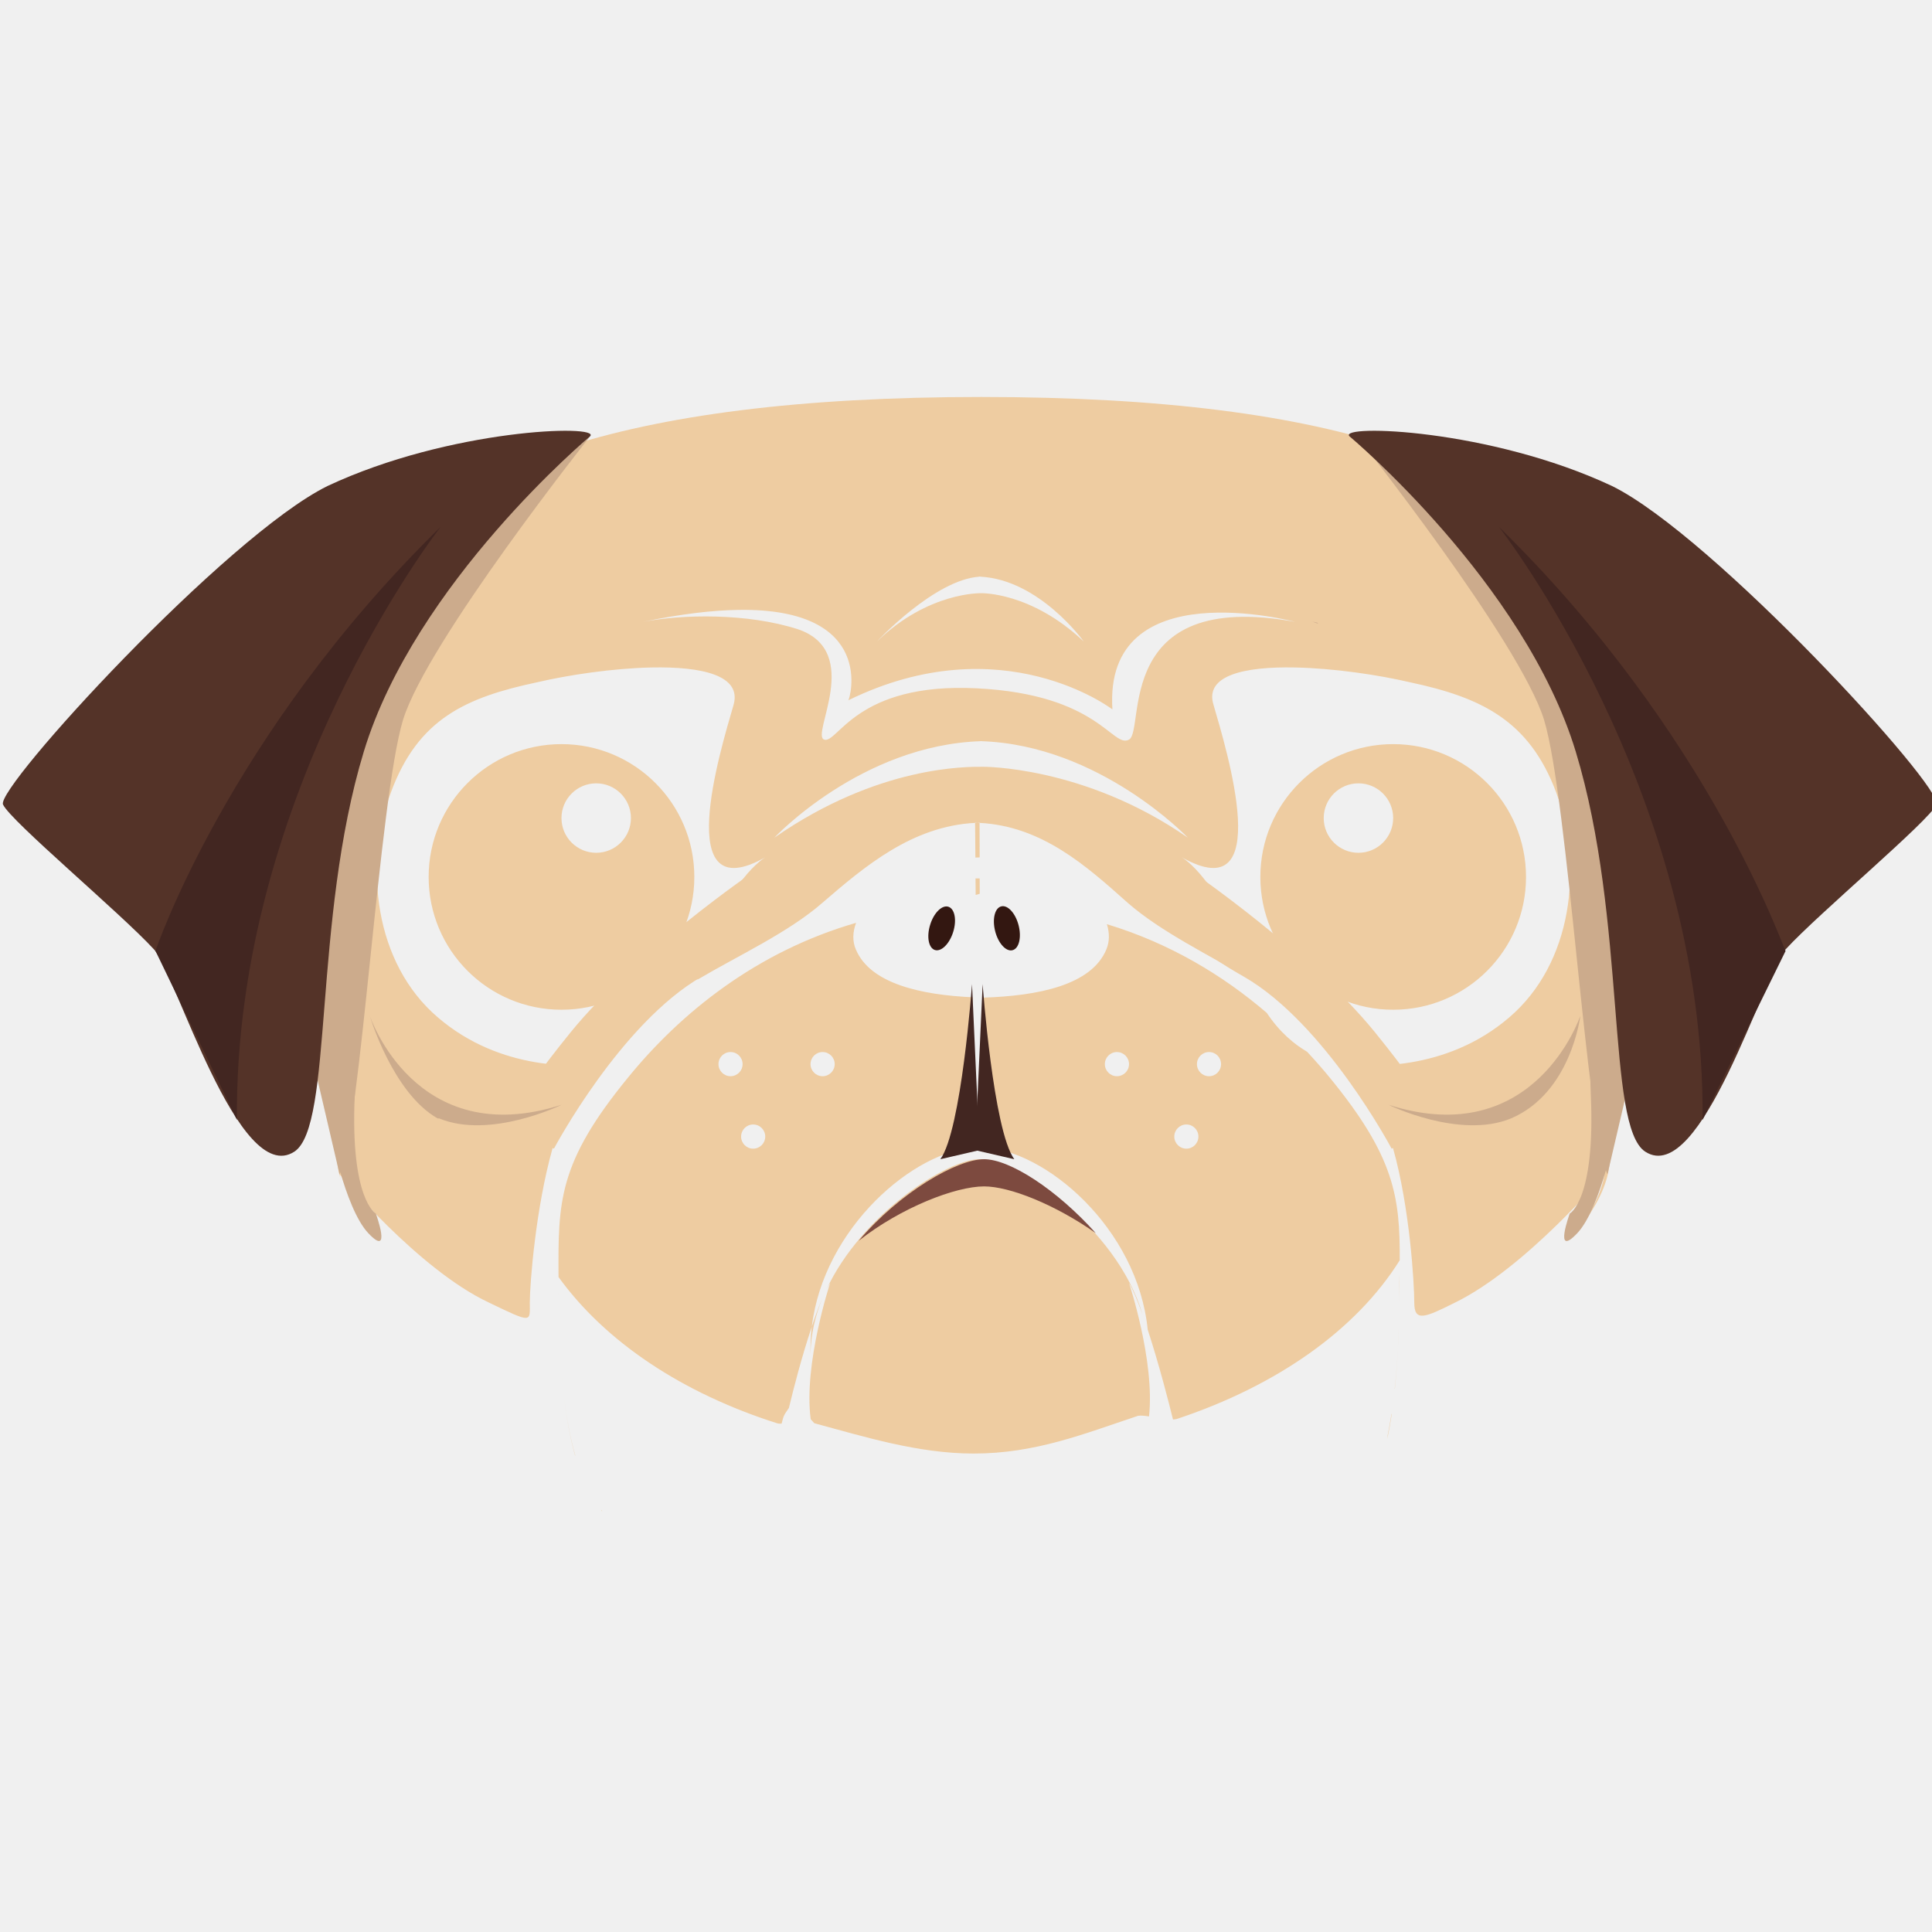
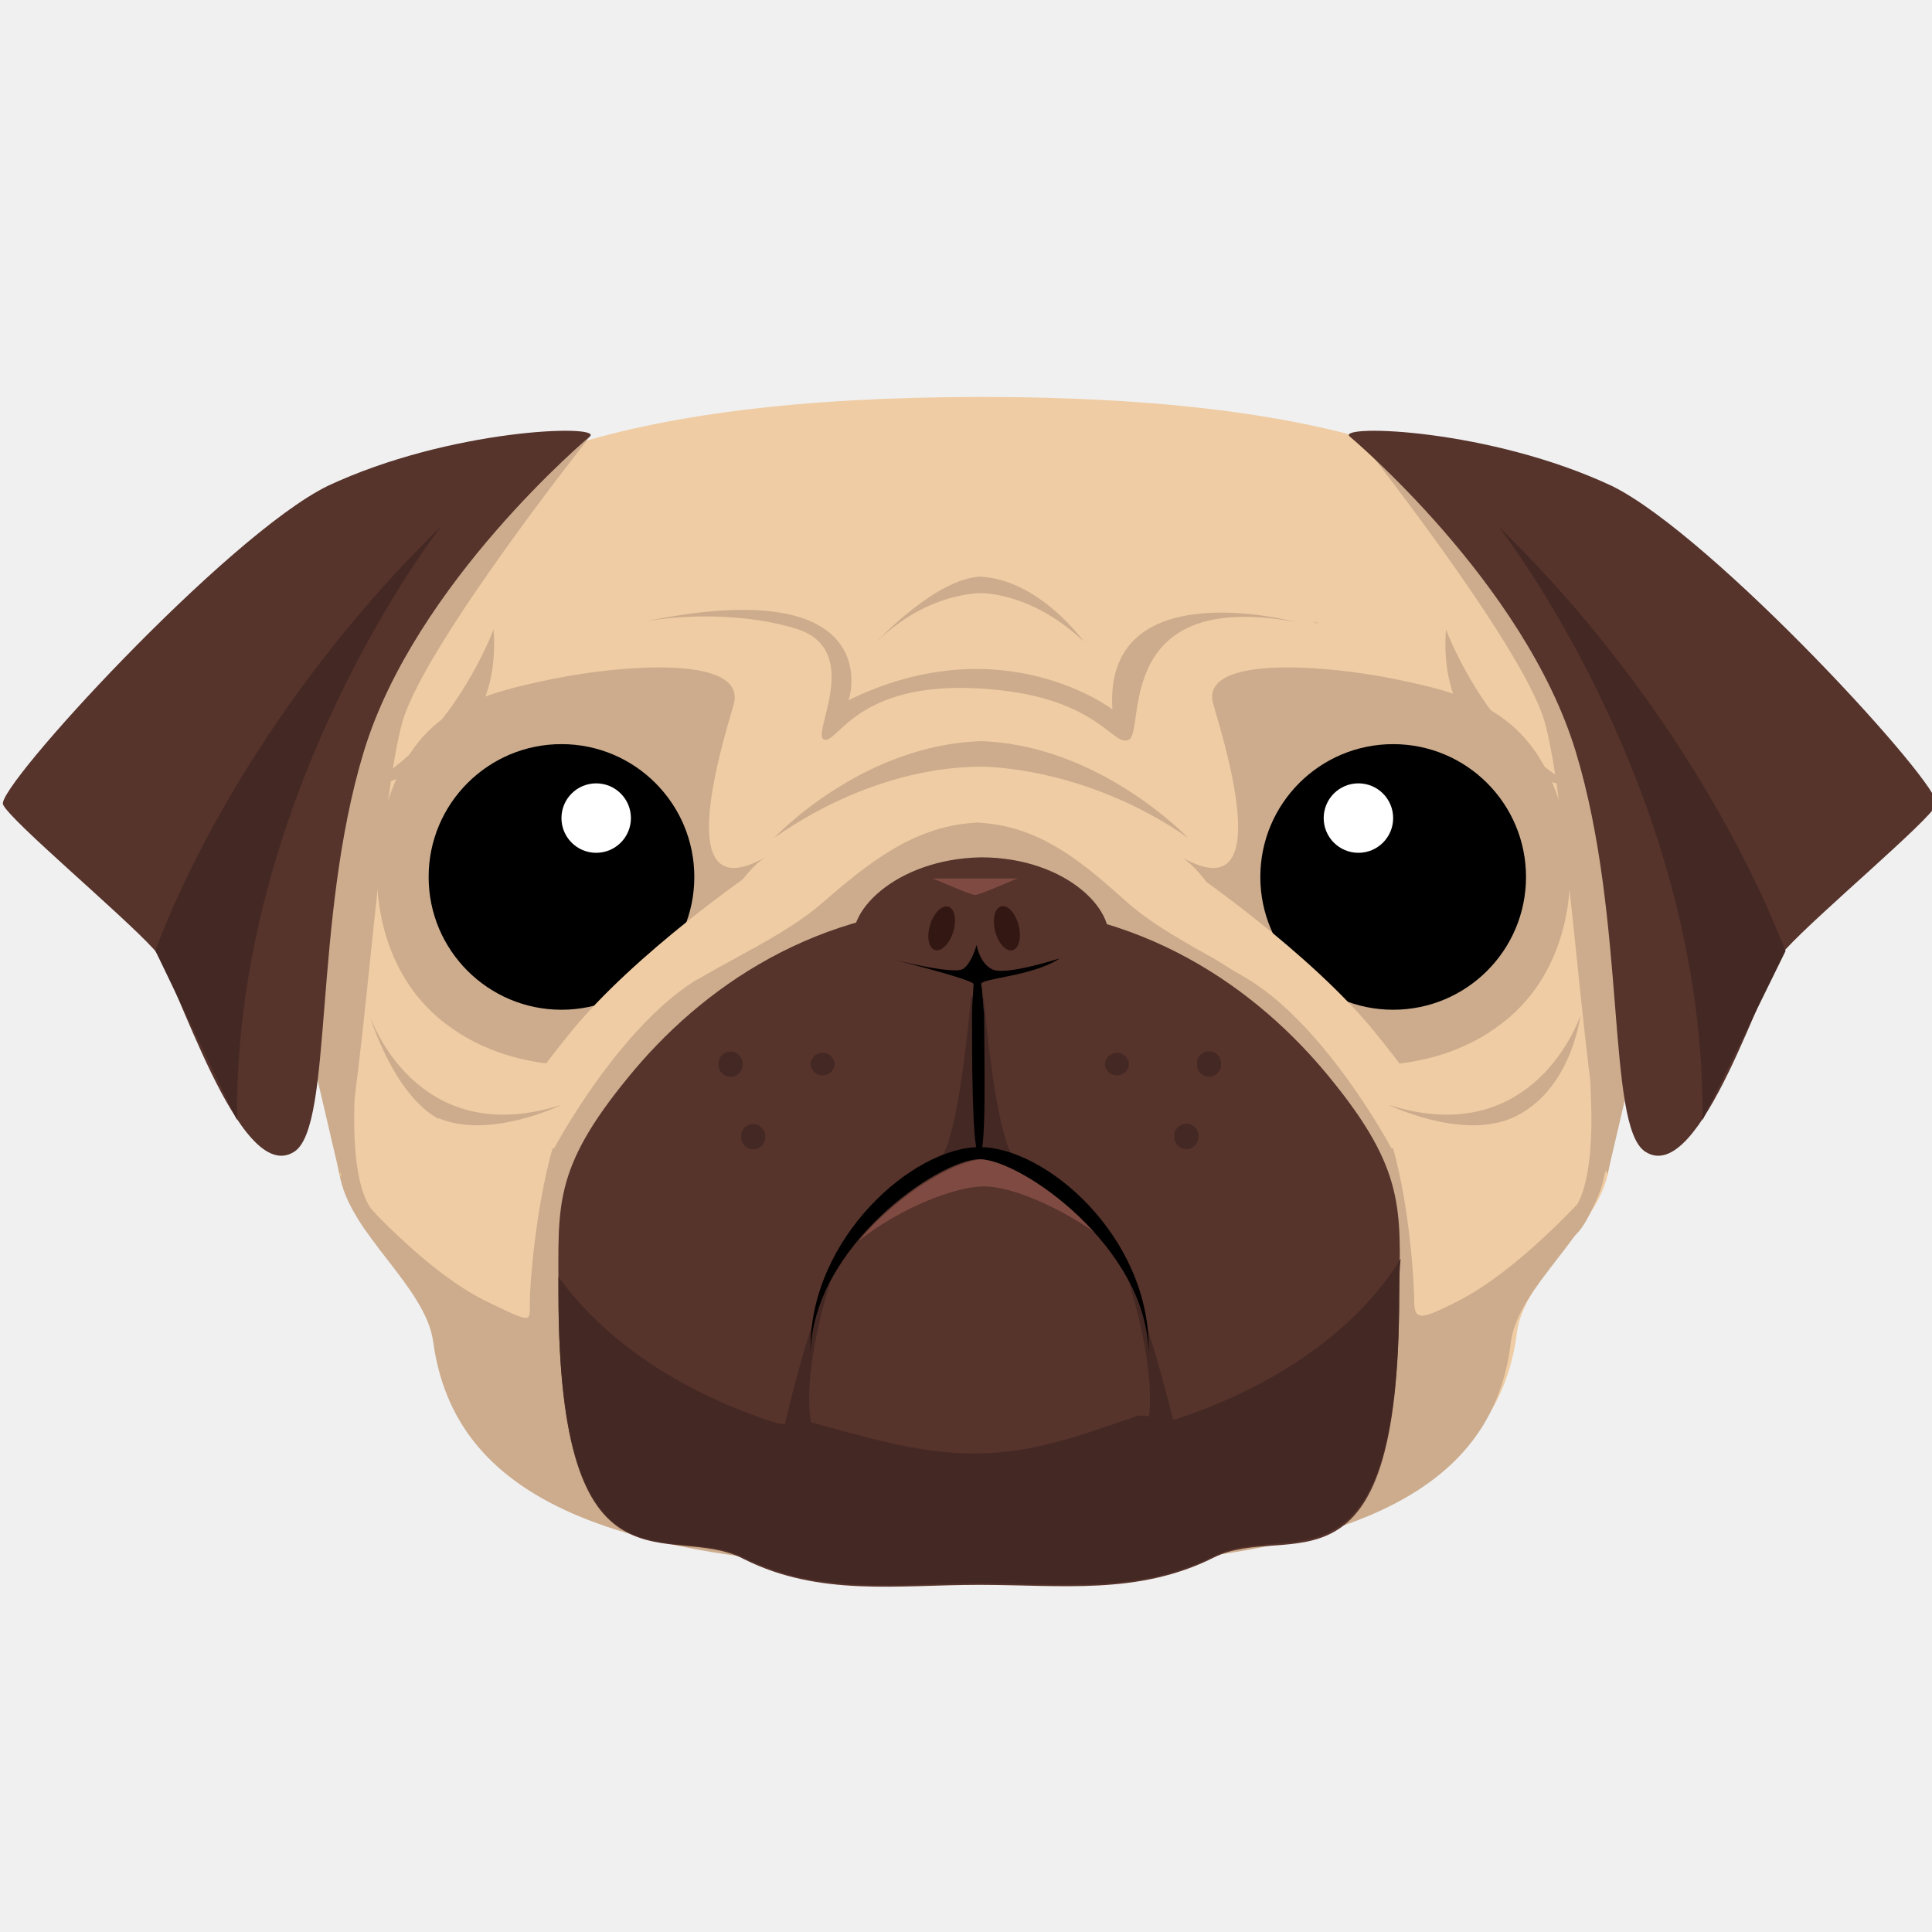
- <svg xmlns="http://www.w3.org/2000/svg" width="128px" height="128px" viewBox="0 0 128 128" version="1.1" id="svg233">
-   <defs id="defs237" />
-   <path id="path140" style="fill:#eecca1;fill-opacity:1;fill-rule:nonzero;stroke:none" d="m 65,26.301 c -24,0 -36.602,4.801 -41.398,13.098 -1.902,3.402 -1.703,7.203 -2,11.602 -0.203,3.5 -1.801,7.199 -1.102,11.199 0.801,5.199 1.102,10.402 1.898,15.199 0.041,0.263 0.106,0.523 0.188,0.781 -0.029,-0.126 -0.066,-0.252 -0.086,-0.379 0,0 5.199,6.301 9.898,8.5 2.902,1.398 2.703,1.301 2.703,0 C 35.102,85 35.5,80 36.602,76.102 37.234,73.851 38.539,72.075 39.967,70.488 38.327,70.69 33.186,70.999 29,67.398 c -4.199,-3.598 -4.898,-10 -3.102,-14.898 1.801,-4.898 5,-6.301 9.703,-7.301 2.056,-0.48 4.993,-0.923 7.562,-0.977 3.304,-0.068 6,0.508 5.438,2.477 -0.902,3.102 -4.102,13.602 2.098,10.102 0,0 -2.598,1.5 -4.199,7.199 -0.09,0.319 -0.19,0.618 -0.295,0.906 2.669,-1.58 6.051,-3.135 8.295,-5.105 2.831,-2.442 5.955,-5.067 10.102,-5.283 V 54.5 c 0.05,0.001 0.098,0.008 0.148,0.01 0.05,-0.002 0.098,-0.009 0.148,-0.01 v 0.018 c 4.137,0.217 7.066,2.842 9.801,5.283 2.232,1.96 5.499,3.51 8.102,5.08 C 82.695,64.6 82.592,64.31 82.5,64 c -1.602,-5.699 -4.199,-7.199 -4.199,-7.199 6.199,3.5 3,-7 2.098,-10.102 -0.617,-1.969 2.086,-2.545 5.406,-2.477 2.582,0.053 5.538,0.496 7.594,0.977 4.703,1 7.902,2.5 9.703,7.301 1.797,4.898 1.098,11.301 -3.102,14.898 -4.234,3.642 -9.438,3.284 -11.01,3.084 1.401,1.588 2.675,3.366 3.311,5.619 C 93.398,80 93.699,85 93.699,86.301 c 0,1.301 0.699,1 2.699,0 4.703,-2.301 9.902,-8.5 9.902,-8.5 -0.199,1.29 -0.907,2.535 -1.762,3.76 0.993,-1.334 1.837,-2.699 2.062,-4.162 0.797,-4.797 1.098,-10 1.898,-15.199 0.699,-4 -0.898,-7.801 -1.102,-11.301 C 107.199,46.5 107.801,42.602 105.801,39.301 101,31.102 89,26.301 65,26.301 Z m -0.102,28.217 c -0.05,-0.003 -0.098,-0.006 -0.148,-0.008 -0.05,0.002 -0.099,0.005 -0.148,0.008 l 0.02,2.297 c 0.094,-0.004 0.188,-0.007 0.283,-0.01 z M 64.801,38.199 H 64.898 65 c -0.028,9.62e-4 -0.057,0.004 -0.086,0.006 C 68.857,38.382 71.801,42.5 71.801,42.5 68.301,39.199 65,39.301 65,39.301 c 0,0 -3.5,-0.102 -6.898,3.199 10e-7,0 3.824,-4.118 6.812,-4.295 -0.038,-0.002 -0.075,-0.005 -0.113,-0.006 z M 48.938,40.406 c 9.209,-0.129 7.347,5.992 7.262,5.992 10.199,-5 17.5,0.602 17.5,0.602 C 73.102,37.801 85.801,41.199 85.801,41.199 73.699,39 75.898,48.398 74.801,49 c -1.102,0.602 -2,-3 -10.102,-3.398 -8,-0.402 -9.199,3.699 -10.098,3.398 -0.902,-0.301 2.598,-5.801 -1.703,-7.301 -3.398,-1.098 -7.699,-1 -10.297,-0.5 2.546,-0.531 4.631,-0.769 6.336,-0.793 z m 15.961,8.695 H 65 65.102 c -0.034,8.5e-4 -0.068,0.003 -0.102,0.004 C 72.851,49.355 78.699,55.5 78.699,55.5 71.801,50.699 65,50.801 65.102,50.801 c -1,0 -6.902,-0.102 -13.801,4.699 0,0 5.752,-6.145 13.699,-6.395 -0.034,-0.001 -0.067,-0.003 -0.102,-0.004 z m -27.699,0.199 c -4.859,0 -8.801,3.938 -8.801,8.801 0,4.859 3.941,8.797 8.801,8.797 4.859,0 8.801,-3.938 8.801,-8.797 0,-4.863 -3.941,-8.801 -8.801,-8.801 z m 55.102,0 c -4.859,0 -8.801,3.938 -8.801,8.801 0,4.859 3.941,8.797 8.801,8.797 4.859,0 8.801,-3.938 8.801,-8.797 0,-4.863 -3.941,-8.801 -8.801,-8.801 z M 39.5,51.898 c 1.27,0 2.301,1.031 2.301,2.301 0,1.27 -1.031,2.301 -2.301,2.301 -1.27,0 -2.301,-1.031 -2.301,-2.301 0,-1.27 1.031,-2.301 2.301,-2.301 z m 50.5,0 c 1.27,0 2.301,1.031 2.301,2.301 C 92.301,55.469 91.27,56.5 90,56.5 c -1.27,0 -2.301,-1.031 -2.301,-2.301 0,-1.27 1.031,-2.301 2.301,-2.301 z m -25.369,6.301 0.01,1.092 c 0.072,-0.015 0.161,-0.041 0.268,-0.076 l -0.002,-1.016 z m -7.914,2.941 c -6.595,1.905 -11.628,5.97 -15.115,10.258 -4.643,5.666 -4.623,8.24 -4.598,13.209 3.102,4.294 8.198,7.694 14.496,9.693 0.094,0.027 0.187,0.019 0.281,0.023 0.149,-0.598 0.161,-0.556 0.486,-1.043 0.31,-1.281 0.823,-3.31 1.518,-5.389 0.778,-6.534 6.785,-11.699 10.895,-11.875 -0.281,-1.478 -0.281,-6.6 -0.281,-8.818 0,-0.342 0.024,-0.756 0.049,-1.125 -3.42,-0.157 -6.799,-0.896 -7.748,-3.176 -0.231,-0.531 -0.213,-1.138 0.018,-1.758 z m -2.932,26.752 c -0.055,0.463 -0.086,0.932 -0.086,1.408 v 0.398 c 0.018,-1.286 0.311,-2.529 0.791,-3.703 -0.238,0.544 -0.473,1.202 -0.705,1.896 z M 73.334,61.229 c 0.183,0.583 0.181,1.157 -0.033,1.67 -0.99,2.379 -4.534,3.085 -8.195,3.197 0.024,0.34 0.047,0.719 0.094,1.104 0,1.998 0.125,7.245 -0.129,8.814 4.159,0.138 10.293,5.343 10.967,12.076 0.761,2.332 1.402,4.841 1.676,5.955 C 77.82,94.04 77.918,94.027 78,94 84.553,91.817 89.819,88.154 92.734,83.5 92.766,79.258 92.352,76.586 88.102,71.398 87.63,70.819 87.123,70.246 86.596,69.68 85.777,69.199 84.8,68.418 83.928,67.107 81.027,64.618 77.499,62.491 73.334,61.229 Z m -24.936,8.471 c 0.445,0 0.801,0.359 0.801,0.801 0,0.441 -0.355,0.801 -0.801,0.801 -0.441,0 -0.797,-0.359 -0.797,-0.801 0,-0.441 0.355,-0.801 0.797,-0.801 z m 6.102,0 c 0.441,0 0.801,0.359 0.801,0.801 0,0.441 -0.359,0.801 -0.801,0.801 -0.441,0 -0.801,-0.359 -0.801,-0.801 0,-0.441 0.359,-0.801 0.801,-0.801 z m 19.5,0 c 0.441,0 0.801,0.359 0.801,0.801 0,0.441 -0.359,0.801 -0.801,0.801 -0.441,0 -0.801,-0.359 -0.801,-0.801 0,-0.441 0.359,-0.801 0.801,-0.801 z m 6.102,0 c 0.441,0 0.797,0.359 0.797,0.801 0,0.441 -0.355,0.801 -0.797,0.801 -0.445,0 -0.801,-0.359 -0.801,-0.801 0,-0.441 0.355,-0.801 0.801,-0.801 z M 49.898,74.5 c 0.445,0 0.801,0.359 0.801,0.801 0,0.441 -0.355,0.801 -0.801,0.801 -0.441,0 -0.797,-0.359 -0.797,-0.801 0,-0.441 0.355,-0.801 0.797,-0.801 z m 28.703,0 c 0.441,0 0.797,0.359 0.797,0.801 0,0.441 -0.355,0.801 -0.797,0.801 -0.445,0 -0.801,-0.359 -0.801,-0.801 0,-0.441 0.355,-0.801 0.801,-0.801 z m -13.703,2.301 c -2.136,0 -7.826,3.639 -10.164,8.672 C 54.824,85.296 54.913,85.137 55,85 c 0,0 -1.777,5.375 -1.289,9.027 0.01,0.01 0.02,0.02 0.029,0.031 0.062,0.07 0.125,0.141 0.188,0.211 0.004,0.004 0.008,0.008 0.012,0.012 0.004,0.004 0.008,0.008 0.012,0.012 3.304,0.89 6.875,2.008 10.549,2.008 4.102,0 7.301,-1.301 10.898,-2.5 0.182,-0.031 0.444,-0.002 0.727,0.041 C 76.527,90.196 74.801,85 74.801,85 c 0.282,0.477 0.589,1.235 0.895,2.088 -1.722,-5.855 -8.434,-10.287 -10.797,-10.287 z m 27.83,7.52 c -0.02,0.448 -0.029,0.91 -0.029,1.379 0,0.202 -0.004,0.385 -0.006,0.582 6.19e-4,-0.134 0.006,-0.247 0.006,-0.383 0.01,-0.561 0.021,-1.071 0.029,-1.578 z M 37,85.627 c 1.7e-5,0.027 0,0.045 0,0.072 0,0.058 0.004,0.105 0.004,0.162 C 37.004,85.781 37,85.708 37,85.627 Z m 55.662,2.375 c -0.013,0.446 -0.026,0.891 -0.047,1.309 0.02,-0.421 0.035,-0.859 0.047,-1.309 z m -55.617,0.119 c 0.009,0.279 0.017,0.558 0.029,0.826 -0.012,-0.267 -0.02,-0.548 -0.029,-0.826 z m 55.566,1.279 c -0.048,0.946 -0.121,1.797 -0.207,2.605 0.002,9.49e-4 0.005,0.003 0.008,0.004 0.082,-0.811 0.153,-1.664 0.199,-2.609 z M 37.188,90.828 c 0.03,0.385 0.068,0.737 0.105,1.096 -0.038,-0.357 -0.075,-0.713 -0.105,-1.096 z m 0.174,1.705 c 0.184,1.533 0.435,2.815 0.74,3.902 0.004,-0.001 0.008,-0.003 0.012,-0.004 -0.31,-1.082 -0.566,-2.362 -0.752,-3.898 z m 54.85,1.113 c -0.011,0.026 -0.022,0.052 -0.031,0.078 -0.075,0.478 -0.155,0.94 -0.244,1.365 -0.009,0.083 -0.019,0.166 -0.029,0.248 0.112,-0.524 0.215,-1.085 0.305,-1.691 z m -52.373,6.387 0.02,0.07 c 0.015,0.004 0.029,0.009 0.043,0.014 -0.022,-0.026 -0.041,-0.058 -0.062,-0.084 z" />
-   <path style="fill:#eecca1;fill-opacity:1;fill-rule:nonzero;stroke:none" d="m 78.898,57.699 c 0,0 7.902,5.402 12.203,10.699 4.297,5.301 4.199,6.301 4.199,6.301 l -3.102,1.402 c 0,0 -4.398,-8.301 -9.801,-11.402 C 76.898,61.602 76.301,59 76.301,59 Z m 0,0" id="path150" />
-   <path style="fill:#422621;fill-opacity:1;fill-rule:nonzero;stroke:none" d="m 64.398,65.199 c 0,0 -0.699,9.699 -2.098,11.602 l 2.598,-0.602 z m 0,0" id="path156" />
-   <path style="fill:#422621;fill-opacity:1;fill-rule:nonzero;stroke:none" d="m 65.102,65.199 c 0,0 0.699,9.699 2.098,11.602 l -2.598,-0.602 z m 0,0" id="path158" />
-   <path style="fill:#7d4a3f;fill-opacity:1;fill-rule:nonzero;stroke:none" d="m 65.199,78.602 c 1.699,0 4.699,1.199 7.402,3.098 C 70,78.801 66.898,76.801 65.199,76.801 63.398,76.801 59.602,79 56.898,82.199 59.699,80 63.301,78.602 65.199,78.602 Z m 0,0" id="path164" />
-   <path style="fill:#331711;fill-opacity:1;fill-rule:nonzero;stroke:none" d="M 67.484,61.301 C 67.277,60.5 66.762,59.938 66.332,60.051 c -0.426,0.109 -0.605,0.848 -0.398,1.652 0.207,0.801 0.723,1.363 1.148,1.25 0.43,-0.109 0.609,-0.848 0.402,-1.652 z m 0,0" id="path176" />
-   <path style="fill:#331711;fill-opacity:1;fill-rule:nonzero;stroke:none" d="m 63.152,61.742 c 0.246,-0.789 0.102,-1.535 -0.32,-1.668 -0.422,-0.133 -0.965,0.406 -1.207,1.195 -0.246,0.793 -0.105,1.539 0.316,1.672 0.422,0.129 0.965,-0.406 1.211,-1.199 z m 0,0" id="path178" />
-   <path style="fill:#eecca1;fill-opacity:1;fill-rule:nonzero;stroke:none" d="m 50,57.699 c 0,0 -7.898,5.402 -12.199,10.699 -4.301,5.301 -4.199,6.301 -4.199,6.301 l 3.098,1.402 c 0,0 4.402,-8.301 9.801,-11.402 C 51.898,61.602 52.602,59 52.602,59 Z m 0,0" id="path186" />
-   <path style="fill:#ccab8c;fill-opacity:1;fill-rule:nonzero;stroke:none" d="m 37.199,73.199 c 0,0 -4.699,2.301 -8.098,0.902 0,0 -0.102,0 -0.102,0 -3,-1.703 -4.5,-6.801 -4.5,-6.801 0,0 3,9 12.699,5.898 z m 0,0" id="path196" />
-   <path style="fill:#ccab8c;fill-opacity:1;fill-rule:nonzero;stroke:none" d="m 92,73.199 c 0,0 4.699,2.301 8.102,0.902 4,-1.703 4.598,-6.801 4.598,-6.801 0,0 -3,9 -12.699,5.898 z m 0,0" id="path198" />
-   <path style="fill:#ccab8c;fill-opacity:1;fill-rule:nonzero;stroke:none" d="m 86.898,41.199 c 0.203,0 0.301,0.102 0.402,0.102 0.098,0 -0.102,-0.102 -0.402,-0.102 z m 0,0" id="path202" />
-   <path style="fill:#ccab8c;fill-opacity:1;fill-rule:nonzero;stroke:none" d="m 39.102,28.898 c 0,0 -10.801,13.602 -12.402,18.801 C 25.102,53 23.898,74.699 22.5,77.801 l -5,-21.402 9.199,-22.297 z m 0,0" id="path204" />
-   <path style="fill:#ccab8c;fill-opacity:1;fill-rule:nonzero;stroke:none" d="m 89.898,28.898 c 0,0 10.801,13.602 12.402,18.801 1.598,5.301 2.801,27 4.199,30.102 l 5,-21.402 -9.199,-22.297 z m 0,0" id="path206" />
-   <path style="fill:#543328;fill-opacity:1;fill-rule:nonzero;stroke:none" d="m 89.398,28.898 c 0,0 11.602,9.703 15,20.902 3.402,11.199 2,24.801 4.602,26.5 3.699,2.398 7.898,-11.902 9.301,-13.402 2.199,-2.398 9.5,-8.5 10,-9.598 C 128.801,52.199 113.5,35.5 106.801,32.199 98.699,28.398 88.699,28.102 89.398,28.898 Z m 0,0" id="path208" />
-   <path style="fill:#422621;fill-opacity:1;fill-rule:nonzero;stroke:none" d="m 99.301,34.898 c 0,0 13.699,17.5 13.5,39.301 L 118.301,63 c -0.102,0 -4.902,-14.301 -19,-28.102 z m 0,0" id="path210" />
-   <path style="fill:#543328;fill-opacity:1;fill-rule:nonzero;stroke:none" d="m 39.102,28.898 c 0,0 -11.602,9.703 -15,20.902 C 20.699,61 22.102,74.602 19.5,76.301 15.801,78.699 11.602,64.398 10.199,62.898 8,60.5 0.699,54.398 0.199,53.301 -0.301,52.199 15,35.5 21.699,32.199 29.801,28.398 39.801,28.102 39.102,28.898 Z m 0,0" id="path212" />
-   <path style="fill:#422621;fill-opacity:1;fill-rule:nonzero;stroke:none" d="m 29.199,34.898 c 0,0 -13.699,17.5 -13.5,39.301 L 10.301,63 c 0,0 4.801,-14.301 18.898,-28.102 z m 0,0" id="path214" />
-   <path style="fill:#ccab8c;fill-opacity:1;fill-rule:nonzero;stroke:none" d="m 21.801,74.602 c 0,0 1,5.398 2.598,7.098 1.602,1.699 0.5,-1.301 0.5,-1.301 0,0 -1.699,-0.898 -1.398,-7.797 0.301,-6.902 -1.699,2 -1.699,2 z m 0,0" id="path216" />
-   <path style="fill:#ccab8c;fill-opacity:1;fill-rule:nonzero;stroke:none" d="m 107.102,74.602 c 0,0 -1,5.398 -2.602,7.098 -1.602,1.699 -0.5,-1.301 -0.5,-1.301 0,0 1.699,-0.898 1.398,-7.797 -0.297,-6.902 1.703,2 1.703,2 z m 0,0" id="path218" />
+ <svg xmlns="http://www.w3.org/2000/svg" width="128" height="128" viewBox="0 0 128 128">
+   <path style="stroke:none;fill-rule:nonzero;fill:#efcca3;fill-opacity:1" d="M107.398 50.898c-.199-4.398.403-8.296-1.597-11.597C101 31.1 89 26.3 65 26.3v.7h-.5.5v-.7c-24 0-36.602 4.802-41.398 13.098-1.903 3.403-1.704 7.204-2 11.602-.204 3.5-1.801 7.2-1.102 11.2.8 5.198 1.102 10.402 1.898 15.198.602 3.903 6 7.204 6.5 10.903 1.403 10.199 12 14.898 36 14.898V104h-.597H65v-.8c24 0 34.2-4.7 35.5-14.9.5-3.8 5.5-7 6.102-10.902.796-4.796 1.097-10 1.898-15.199.7-4-.898-7.8-1.102-11.3Zm0 0" />
+   <path style="stroke:none;fill-rule:nonzero;fill:#ccac8d;fill-opacity:1" d="M64.602 54.5c4.296.102 7.296 2.8 10.097 5.3 3.301 2.9 8.903 4.9 11.2 7.4 2.3 2.5 5.3 5 6.402 8.902C93.398 80 93.699 85 93.699 86.3c0 1.3.7 1 2.7 0 4.703-2.301 9.902-8.5 9.902-8.5-.602 3.898-5.7 7.398-6.2 11.097C98.899 99.102 89 104 64.5 104h-.102H65" />
+   <path style="stroke:none;fill-rule:nonzero;fill:#ccac8d;fill-opacity:1" d="M80.398 46.7c.903 3.1 4.102 13.6-2.097 10.1 0 0 2.597 1.5 4.199 7.2 1.7 5.7 5.8 6.398 5.8 6.398s6.7 1.301 11.7-3c4.2-3.597 4.898-10 3.102-14.898-1.801-4.8-5-6.3-9.704-7.3-4.699-1.098-14.097-2-13 1.5Zm0 0" />
+   <path style="stroke:none;fill-rule:nonzero;fill:#000;fill-opacity:1" d="M101.102 58.102c0 4.859-3.942 8.796-8.801 8.796-4.86 0-8.801-3.937-8.801-8.796a8.8 8.8 0 0 1 8.8-8.801 8.8 8.8 0 0 1 8.802 8.8Zm0 0" />
+   <path style="stroke:none;fill-rule:nonzero;fill:#fff;fill-opacity:1" d="M92.3 54.2a2.301 2.301 0 1 1-4.602 0 2.301 2.301 0 0 1 4.602 0Zm0 0" />
+   <path style="stroke:none;fill-rule:nonzero;fill:#efcca3;fill-opacity:1" d="M78.898 57.7s7.903 5.402 12.204 10.698C95.398 73.7 95.3 74.7 95.3 74.7l-3.102 1.403s-4.398-8.301-9.8-11.403C76.898 61.602 76.3 59 76.3 59Zm0 0" />
+   <path style="stroke:none;fill-rule:nonzero;fill:#ccac8d;fill-opacity:1" d="M64.898 54.5c-4.296.102-7.5 2.8-10.398 5.3-3.3 2.9-9.102 4.9-11.398 7.4-2.301 2.5-5.403 5-6.5 8.902C35.5 80 35.102 85 35.102 86.3c0 1.3.199 1.398-2.704 0-4.699-2.2-9.898-8.5-9.898-8.5.602 3.898 5.7 7.398 6.2 11.097C30.101 99.102 40 104 64.5 104h.5" />
+   <path style="stroke:none;fill-rule:nonzero;fill:#56332b;fill-opacity:1" d="M88.102 71.398C83.3 65.5 75.602 60 64.898 60h-.097c-10.7 0-18.403 5.5-23.2 11.398C36.602 77.5 37 79.898 37 85.7c0 21 7.398 15 12.3 17.602 5 2.5 10.2 1.699 15.5 1.699h.098c5.403 0 10.5.7 15.5-1.8 4.903-2.5 12.301 3.698 12.301-17.302.102-5.796.403-8.398-4.597-14.5Zm0 0" />
+   <path style="stroke:none;fill-rule:nonzero;fill:#442823;fill-opacity:1" d="M64.398 65.2s-.699 9.698-2.097 11.6l2.597-.6Zm0 0" />
+   <path style="stroke:none;fill-rule:nonzero;fill:#442823;fill-opacity:1" d="M65.102 65.2s.699 9.698 2.097 11.6l-2.597-.6Zm0 0" />
+   <path style="stroke:none;fill-rule:nonzero;fill:#56332b;fill-opacity:1" d="M56.7 62.898c-1-2.296 2.6-6 8.3-6.097 5.7 0 9.3 3.699 8.3 6.097-1 2.403-4.6 3.102-8.3 3.204-3.602-.102-7.3-.801-8.3-3.204Zm0 0" />
+   <path style="stroke:none;fill-rule:nonzero;fill:#000;fill-opacity:1" d="M65 65.2c0-.4 3.398-.5 5.2-1.7 0 0-3.7 1.2-4.5.7-.802-.4-1-1.598-1-1.598s-.302 1.199-.9 1.597c-.698.403-4.902-.699-4.902-.699s5.602 1.398 5.602 1.7c0 .3-.102 1.3-.102 2 0 2.5 0 8.698.403 9.198.597.903.398-6.699.398-9.199-.097-.8-.097-1.597-.199-2Zm0 0" />
+   <path style="stroke:none;fill-rule:nonzero;fill:#7f4a41;fill-opacity:1" d="M65.2 78.602c1.698 0 4.698 1.199 7.402 3.097-2.602-2.898-5.704-4.898-7.403-4.898-1.8 0-5.597 2.199-8.3 5.398 2.8-2.199 6.402-3.597 8.3-3.597Zm0 0" />
+   <path style="stroke:none;fill-rule:nonzero;fill:#442823;fill-opacity:1" d="M64.5 96.3c-3.8 0-7.5-1.198-10.898-2.1-.704-.2-1.403.3-2.102.1-6.3-2-11.398-5.402-14.5-9.698v1c0 21 7.398 15.097 12.3 17.597 5 2.5 10.2 1.7 15.5 1.7h.098c5.403 0 10.5.703 15.5-1.797 4.903-2.5 12.301 3.597 12.301-17.403 0-.8 0-1.597.102-2.3C89.898 88.101 84.6 91.8 78 94c-.602.2-2-.3-2.602-.2-3.597 1.2-6.796 2.5-10.898 2.5Zm0 0" />
+   <path style="stroke:none;fill-rule:nonzero;fill:#442823;fill-opacity:1" d="M55 85s-2.5 7.5-.8 10.8l-2.302-1S53.602 87.2 55 85Zm19.8 0s2.5 7.5.802 10.8l2.296-1s-1.796-7.6-3.097-9.8Zm0 0" />
+   <path style="stroke:none;fill-rule:nonzero;fill:#ccac8d;fill-opacity:1" d="M48.602 46.7c-.903 3.1-4.102 13.6 2.097 10.1 0 0-2.597 1.5-4.199 7.2-1.602 5.7-5.8 6.398-5.8 6.398s-6.7 1.301-11.7-3c-4.2-3.597-4.898-10-3.102-14.898 1.801-4.898 5-6.3 9.704-7.3 4.699-1.098 14-2 13 1.5Zm0 0" />
+   <path style="stroke:none;fill-rule:nonzero;fill:#000;fill-opacity:1" d="M64.898 76.8c2.704 0 11.102 5.802 11.204 12.9v-.4c0-7.402-6.801-13.3-11.204-13.3C60.5 76 53.7 82 53.7 89.3v.4c.102-7.098 8.5-12.9 11.2-12.9Zm0 0" />
+   <path style="stroke:none;fill-rule:nonzero;fill:#331712;fill-opacity:1" d="M67.484 61.3c-.207-.8-.722-1.362-1.152-1.25-.426.11-.605.848-.398 1.653.207.8.722 1.363 1.148 1.25.43-.11.61-.848.402-1.652Zm-4.332.442c.246-.789.102-1.535-.32-1.668s-.965.406-1.207 1.196c-.246.792-.105 1.539.316 1.671.422.13.965-.406 1.211-1.199Zm0 0" />
+   <path style="stroke:none;fill-rule:nonzero;fill:#000;fill-opacity:1" d="M46 58.102c0 4.859-3.941 8.796-8.8 8.796-4.86 0-8.802-3.937-8.802-8.796A8.8 8.8 0 0 1 37.2 49.3a8.8 8.8 0 0 1 8.8 8.8Zm0 0" />
+   <path style="stroke:none;fill-rule:nonzero;fill:#fff;fill-opacity:1" d="M41.8 54.2a2.301 2.301 0 1 1-4.602 0 2.301 2.301 0 0 1 4.602 0Zm0 0" />
+   <path style="stroke:none;fill-rule:nonzero;fill:#7f4a41;fill-opacity:1" d="M67.5 58.2c0-.098-2.3 1-2.898 1.1-.602-.1-2.903-1.198-2.903-1.1H67.5Zm0 0" />
+   <path style="stroke:none;fill-rule:nonzero;fill:#efcca3;fill-opacity:1" d="M50 57.7s-7.898 5.402-12.2 10.698C33.5 73.7 33.603 74.7 33.603 74.7l3.097 1.403s4.402-8.303 9.8-11.404C51.898 61.602 52.602 59 52.602 59Zm0 0" />
+   <path style="stroke:none;fill-rule:nonzero;fill:#ccac8d;fill-opacity:1" d="M32.7 41.7S30 49.101 24 52.2c0 0 9.398-1.098 8.7-10.5Zm63.1 0s2.7 7.402 8.7 10.5c0 0-9.398-1.098-8.7-10.5ZM78.7 55.5s-5.9-6.2-13.802-6.398h.204C57.102 49.3 51.3 55.5 51.3 55.5c6.898-4.8 12.8-4.7 13.8-4.7-.101 0 6.7-.1 13.598 4.7Zm-6.9-13s-3-4.2-7-4.3h.2c-3 .1-6.898 4.3-6.898 4.3C61.5 39.2 65 39.3 65 39.3s3.3-.1 6.8 3.2ZM37.2 73.2s-4.7 2.3-8.098.902H29c-3-1.704-4.5-6.801-4.5-6.801s3 9 12.7 5.898Zm54.8 0s4.7 2.3 8.102.902c4-1.704 4.597-6.801 4.597-6.801s-3 9-12.699 5.898Zm0 0" />
+   <path style="stroke:none;fill-rule:nonzero;fill:#ccac8d;fill-opacity:1" d="M42.602 41.2c2.597-.5 6.898-.598 10.296.5 4.301 1.5.801 7 1.704 7.3.898.3 2.097-3.8 10.097-3.398 8.102.398 9 4 10.102 3.398 1.097-.602-1.102-10 11-7.8 0 0-12.7-3.4-12.102 5.8 0 0-7.3-5.602-17.5-.602.102 0 2.7-8.597-13.597-5.199Zm44.296 0c.204 0 .301.1.403.1.097 0-.102-.1-.403-.1ZM39.102 28.898S28.3 42.5 26.699 47.7C25.102 53 23.9 74.7 22.5 77.801l-5-21.403 9.2-22.296Zm50.796 0S100.7 42.5 102.301 47.7c1.597 5.301 2.8 27 4.199 30.102l5-21.403-9.2-22.296Zm0 0" />
+   <path style="stroke:none;fill-rule:nonzero;fill:#56332b;fill-opacity:1" d="M89.398 28.898s11.602 9.704 15 20.903c3.403 11.199 2 24.8 4.602 26.5 3.7 2.398 7.898-11.903 9.3-13.403 2.2-2.398 9.5-8.5 10-9.597.5-1.102-14.8-17.801-21.5-21.102-8.1-3.8-18.1-4.097-17.402-3.3Zm0 0" />
+   <path style="stroke:none;fill-rule:nonzero;fill:#442823;fill-opacity:1" d="M99.3 34.898s13.7 17.5 13.5 39.301L118.3 63c-.1 0-4.902-14.3-19-28.102Zm0 0" />
+   <path style="stroke:none;fill-rule:nonzero;fill:#56332b;fill-opacity:1" d="M39.102 28.898s-11.602 9.704-15 20.903c-3.403 11.199-2 24.8-4.602 26.5-3.7 2.398-7.898-11.903-9.3-13.403C8 60.5.7 54.398.2 53.301-.3 52.199 15 35.5 21.7 32.199c8.1-3.8 18.1-4.097 17.402-3.3Zm0 0" />
+   <path style="stroke:none;fill-rule:nonzero;fill:#442823;fill-opacity:1" d="M29.2 34.898S15.5 52.398 15.7 74.2L10.3 63s4.802-14.3 18.9-28.102Zm0 0" />
+   <path style="stroke:none;fill-rule:nonzero;fill:#ccac8d;fill-opacity:1" d="M21.8 74.602s1 5.398 2.598 7.097c1.602 1.7.5-1.3.5-1.3S23.2 79.5 23.5 72.601c.3-6.903-1.7 2-1.7 2Zm85.302 0s-1 5.398-2.602 7.097c-1.602 1.7-.5-1.3-.5-1.3s1.7-.899 1.398-7.797c-.296-6.903 1.704 2 1.704 2Zm0 0" />
+   <path style="stroke:none;fill-rule:nonzero;fill:#442823;fill-opacity:1" d="M55.3 70.5a.802.802 0 0 1-1.6 0 .802.802 0 0 1 1.6 0Zm-4.6 4.8a.8.8 0 1 1-1.598 0 .799.799 0 1 1 1.597 0Zm-1.5-4.8a.8.8 0 1 1-1.598 0 .799.799 0 1 1 1.597 0Zm25.6 0a.802.802 0 0 1-1.6 0 .802.802 0 0 1 1.6 0Zm4.598 4.8a.799.799 0 1 1-1.597 0 .8.8 0 1 1 1.597 0Zm1.5-4.8a.799.799 0 1 1-1.597 0 .8.8 0 1 1 1.597 0Zm0 0" />
</svg>
